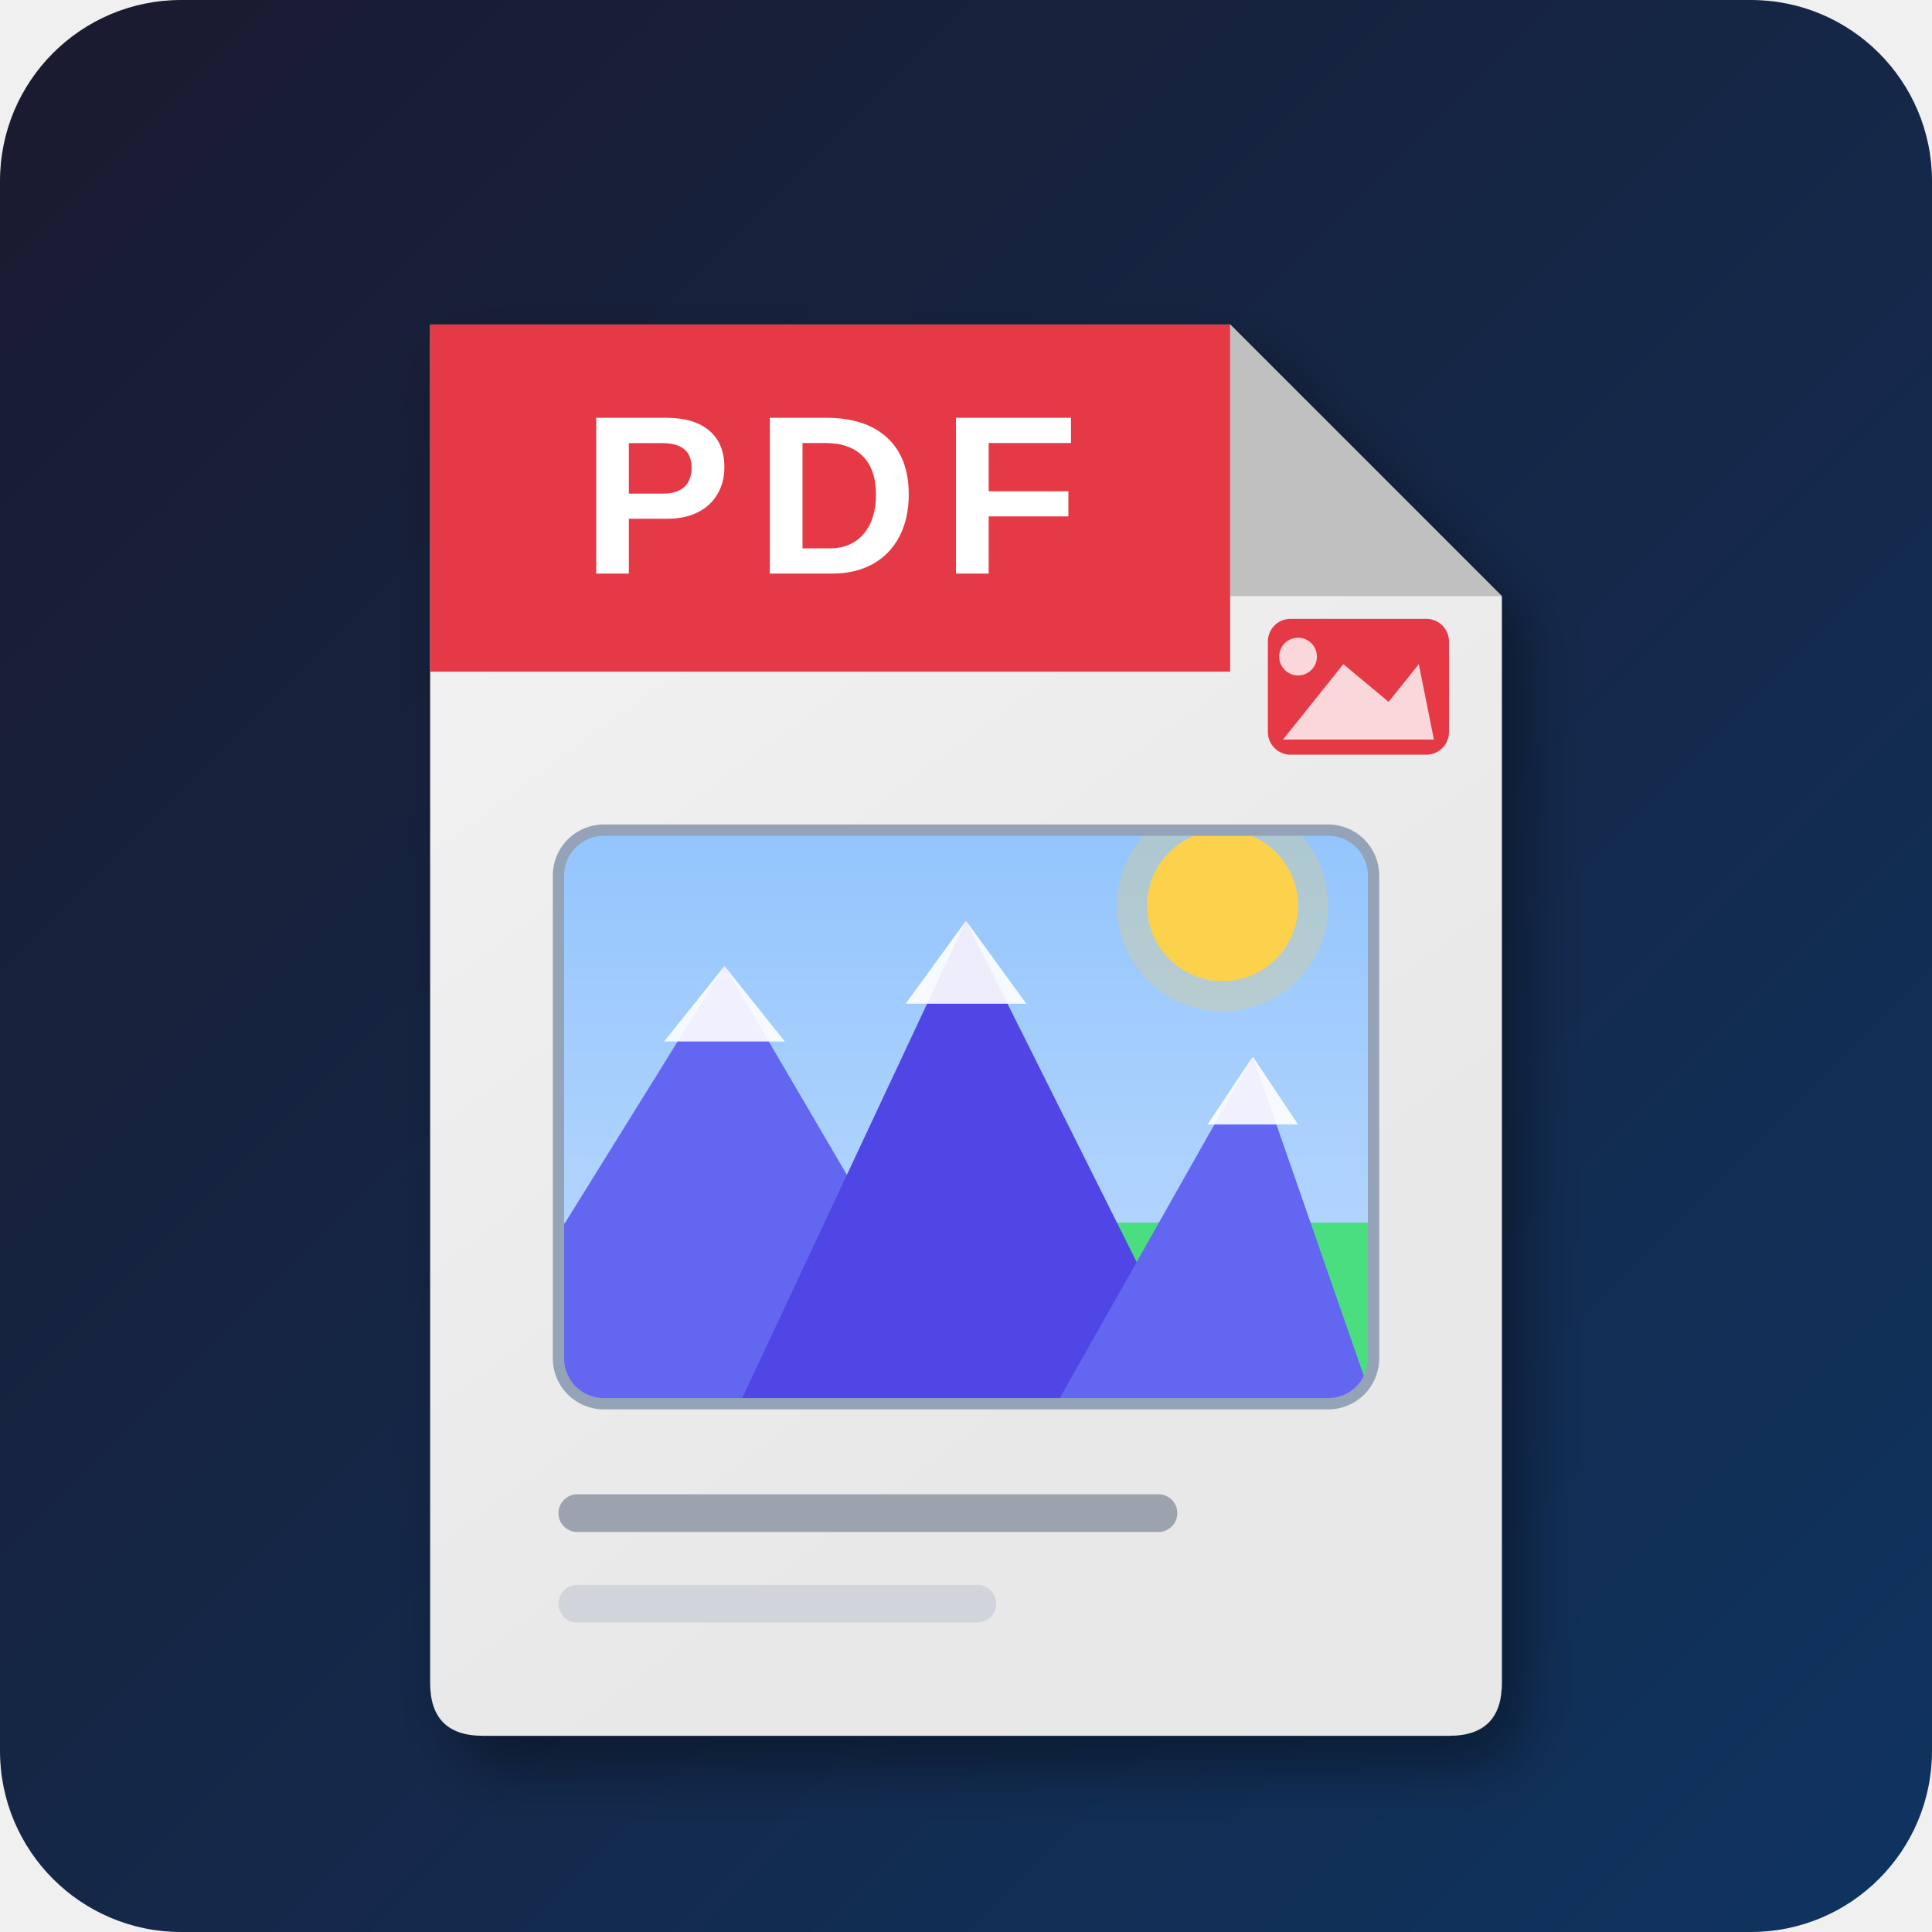
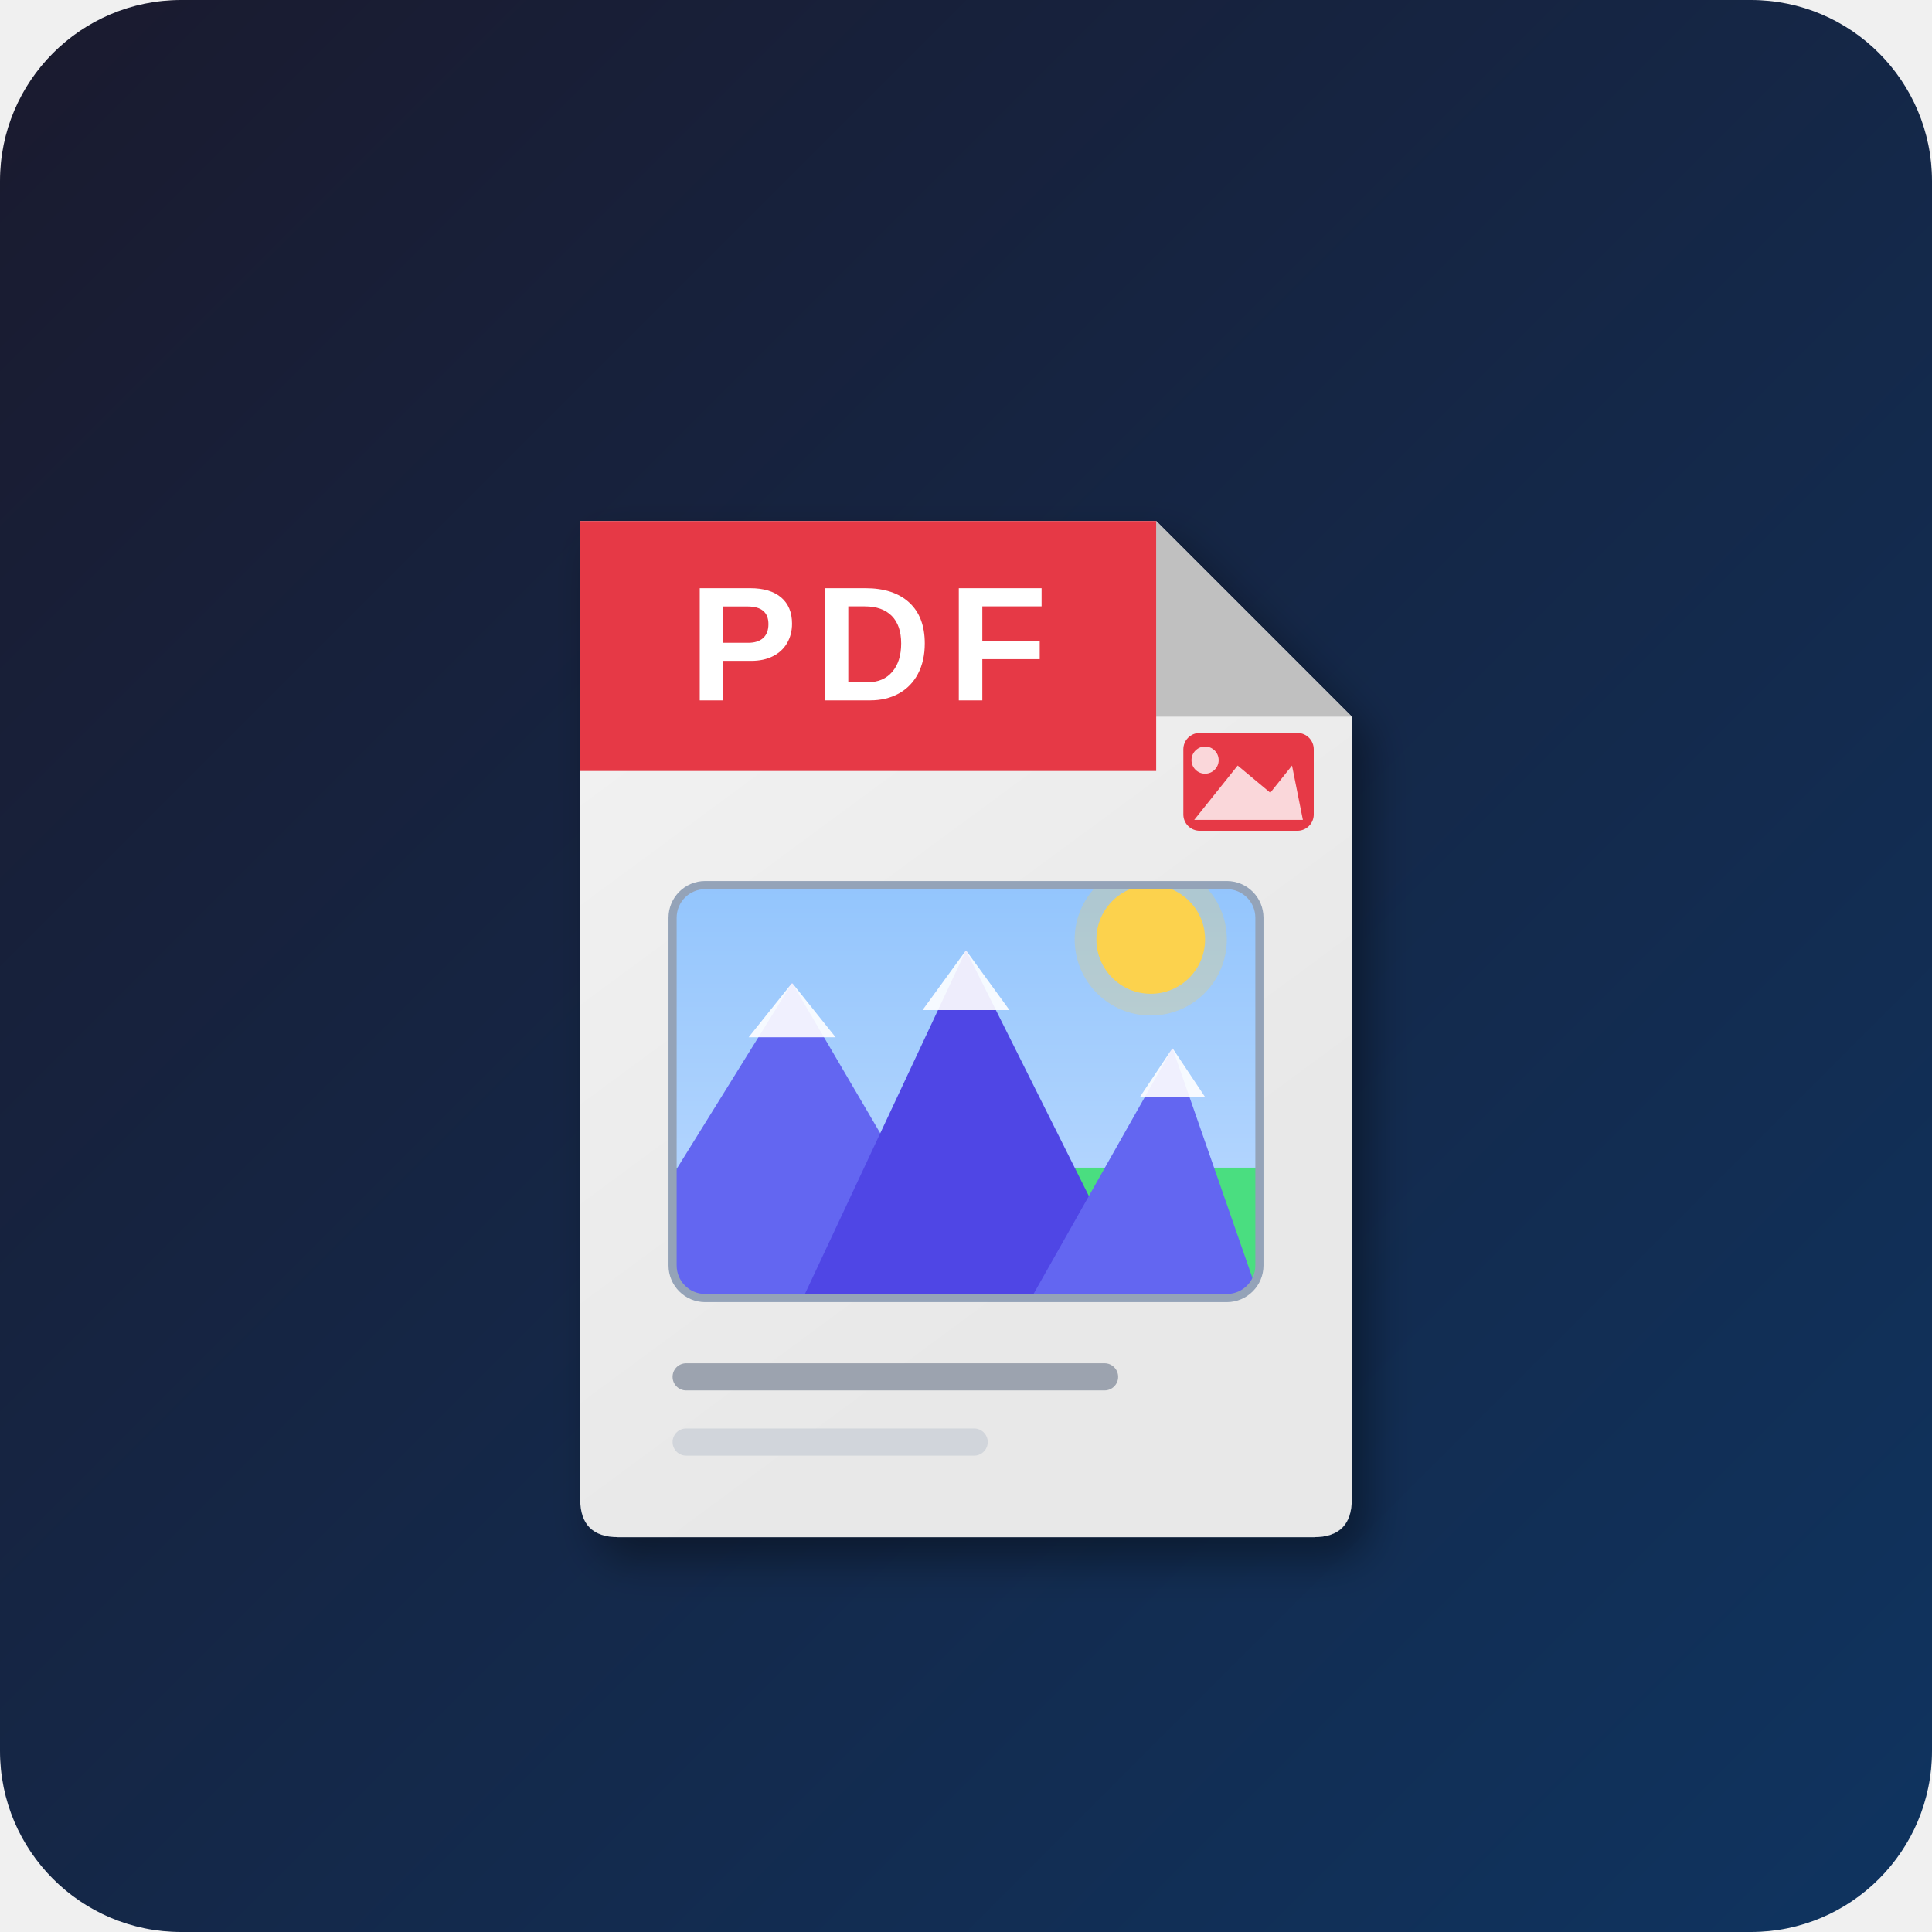
<svg xmlns="http://www.w3.org/2000/svg" viewBox="0 0 256 256" width="256" height="256">
  <defs>
    <linearGradient id="bgGrad" x1="0" y1="0" x2="256" y2="256" gradientUnits="userSpaceOnUse">
      <stop offset="0%" stop-color="#1a1a2e" />
      <stop offset="100%" stop-color="#0f3460" />
    </linearGradient>
    <linearGradient id="docGrad" x1="0" y1="0" x2="140" y2="190" gradientUnits="userSpaceOnUse">
      <stop offset="0%" stop-color="#f8f8f8" />
      <stop offset="100%" stop-color="#e8e8e8" />
    </linearGradient>
    <linearGradient id="skyGrad" x1="0" y1="110" x2="0" y2="186" gradientUnits="userSpaceOnUse">
      <stop offset="0%" stop-color="#93c5fd" />
      <stop offset="100%" stop-color="#bfdbfe" />
    </linearGradient>
    <clipPath id="photoClip">
      <rect x="74" y="110" width="108" height="76" rx="6" />
    </clipPath>
    <filter id="docShadow" x="-10%" y="-10%" width="120%" height="120%">
      <feDropShadow dx="3" dy="4" stdDeviation="4" flood-color="rgba(0,0,0,0.4)" />
    </filter>
  </defs>
  <rect width="256" height="256" rx="24" fill="url(#bgGrad)" />
-   <g filter="url(#docShadow)">
-     <path d="M57 43 L163 43 L199 79 L199 223 Q199 230 192 230 L64 230 Q57 230 57 223 Z" fill="url(#docGrad)" />
+   <g transform="translate(128,136) scale(0.72) translate(-128,-136)">
+     <g filter="url(#docShadow)">
+       <path d="M57 43 L163 43 L199 79 L199 223 Q199 230 192 230 L64 230 Q57 230 57 223 Z" fill="url(#docGrad)" />
+     </g>
+     <path d="M163 43 L199 79 L163 79 Z" fill="#c0c0c0" />
+     <path d="M57 43 L163 43 L163 89 L57 89 Z" fill="#e63946" />
+     <text x="110" y="76" font-family="'Arial Black', Impact, Arial, sans-serif" font-size="30" font-weight="900" fill="white" text-anchor="middle" letter-spacing="3">PDF</text>
+     <g clip-path="url(#photoClip)">
+       <rect x="74" y="110" width="108" height="76" fill="url(#skyGrad)" />
+       <rect x="74" y="162" width="108" height="24" fill="#4ade80" />
+       <polygon points="60,186 96,128 130,186" fill="#6366f1" />
+       <polygon points="98,186 128,122 160,186" fill="#4f46e5" />
+       <polygon points="140,186 166,140 182,186 182,186" fill="#6366f1" />
+       <polygon points="96,128 104,138 88,138" fill="white" opacity="0.9" />
+       <polygon points="128,122 136,133 120,133" fill="white" opacity="0.9" />
+       <polygon points="166,140 172,149 160,149" fill="white" opacity="0.9" />
+       <circle cx="162" cy="120" r="10" fill="#fcd34d" />
+       <circle cx="162" cy="120" r="14" fill="rgba(252,211,77,0.25)" />
+     </g>
+     <rect x="74" y="110" width="108" height="76" rx="6" fill="none" stroke="#94a3b8" stroke-width="1.5" />
+     <rect x="74" y="198" width="82" height="5" rx="2.5" fill="#9ca3af" />
+     <rect x="74" y="210" width="58" height="5" rx="2.5" fill="#d1d5db" />
+     <rect x="168" y="82" width="24" height="18" rx="3" fill="#e63946" />
+     <polygon points="170,98 178,88 184,93 188,88 190,98" fill="white" opacity="0.8" />
+     <circle cx="172" cy="87" r="2.5" fill="white" opacity="0.8" />
  </g>
-   <path d="M163 43 L199 79 L163 79 Z" fill="#c0c0c0" />
-   <path d="M57 43 L163 43 L163 89 L57 89 Z" fill="#e63946" />
-   <text x="110" y="76" font-family="'Arial Black', Impact, Arial, sans-serif" font-size="30" font-weight="900" fill="white" text-anchor="middle" letter-spacing="3">PDF</text>
-   <g clip-path="url(#photoClip)">
-     <rect x="74" y="110" width="108" height="76" fill="url(#skyGrad)" />
-     <rect x="74" y="162" width="108" height="24" fill="#4ade80" />
-     <polygon points="60,186 96,128 130,186" fill="#6366f1" />
-     <polygon points="98,186 128,122 160,186" fill="#4f46e5" />
-     <polygon points="140,186 166,140 182,186 182,186" fill="#6366f1" />
-     <polygon points="96,128 104,138 88,138" fill="white" opacity="0.9" />
-     <polygon points="128,122 136,133 120,133" fill="white" opacity="0.9" />
-     <polygon points="166,140 172,149 160,149" fill="white" opacity="0.9" />
-     <circle cx="162" cy="120" r="10" fill="#fcd34d" />
-     <circle cx="162" cy="120" r="14" fill="rgba(252,211,77,0.25)" />
-   </g>
-   <rect x="74" y="110" width="108" height="76" rx="6" fill="none" stroke="#94a3b8" stroke-width="1.5" />
-   <rect x="74" y="198" width="82" height="5" rx="2.5" fill="#9ca3af" />
-   <rect x="74" y="210" width="58" height="5" rx="2.5" fill="#d1d5db" />
-   <rect x="168" y="82" width="24" height="18" rx="3" fill="#e63946" />
-   <polygon points="170,98 178,88 184,93 188,88 190,98" fill="white" opacity="0.8" />
-   <circle cx="172" cy="87" r="2.5" fill="white" opacity="0.8" />
</svg>
